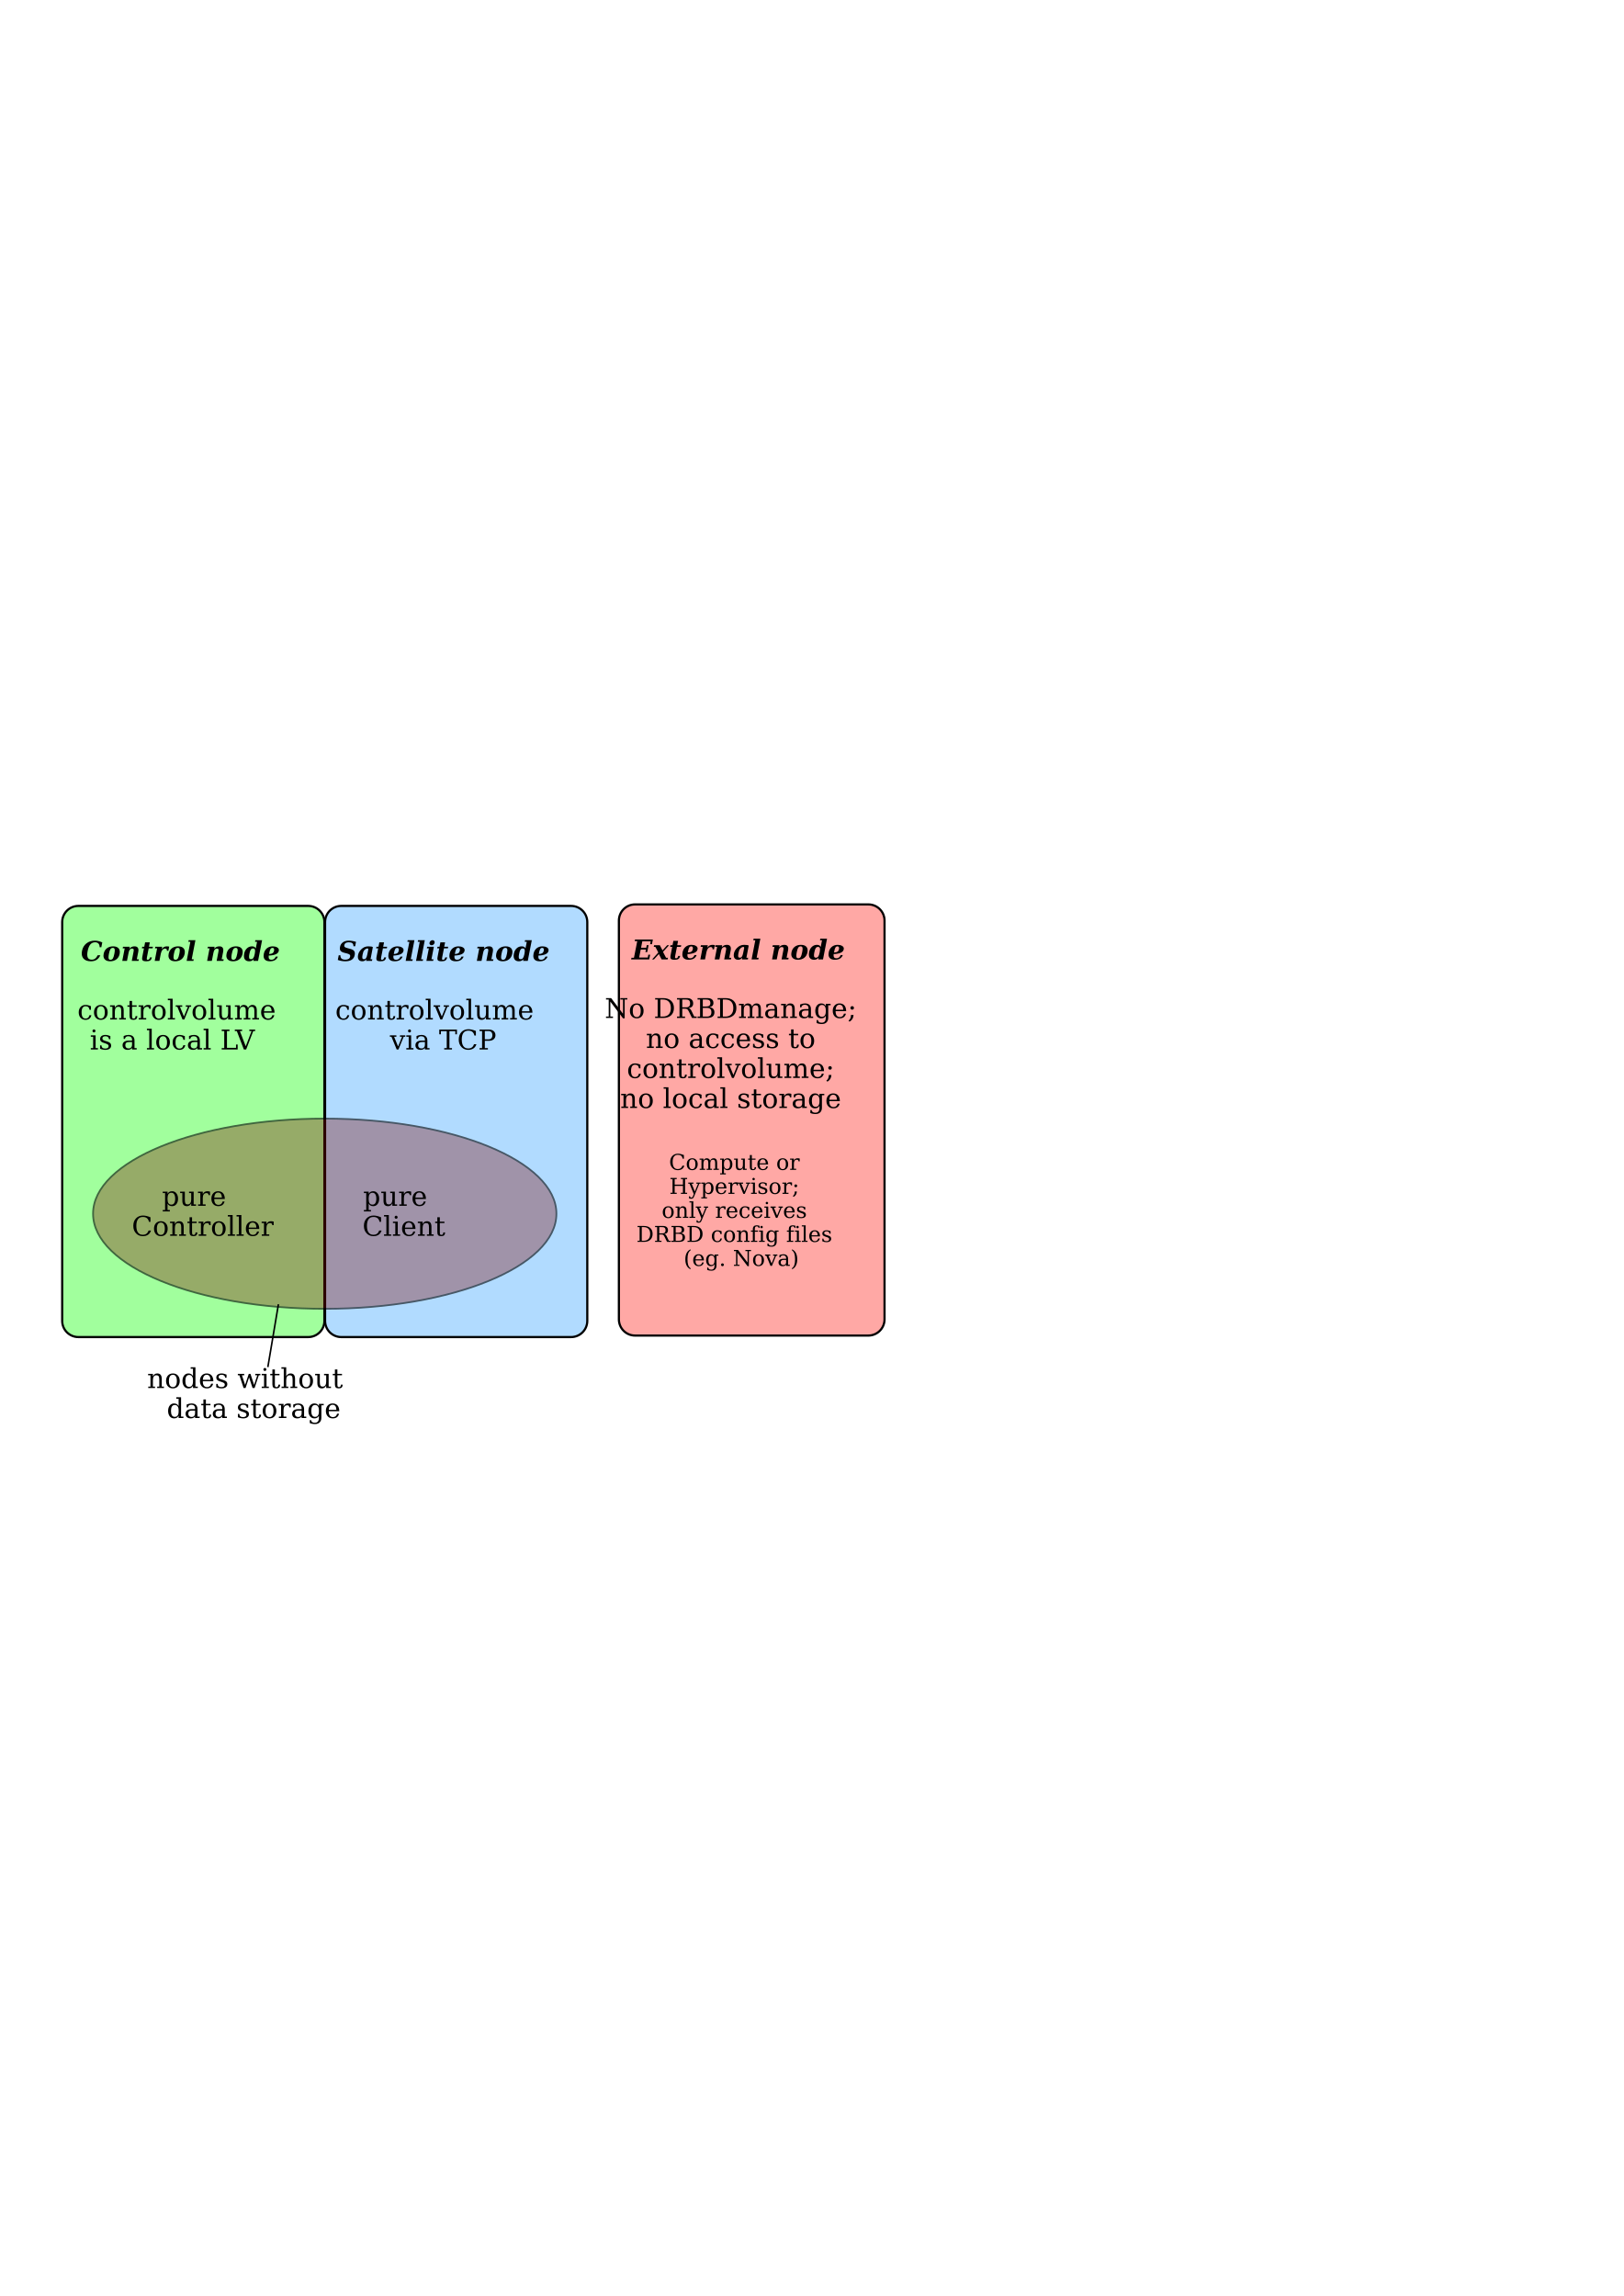
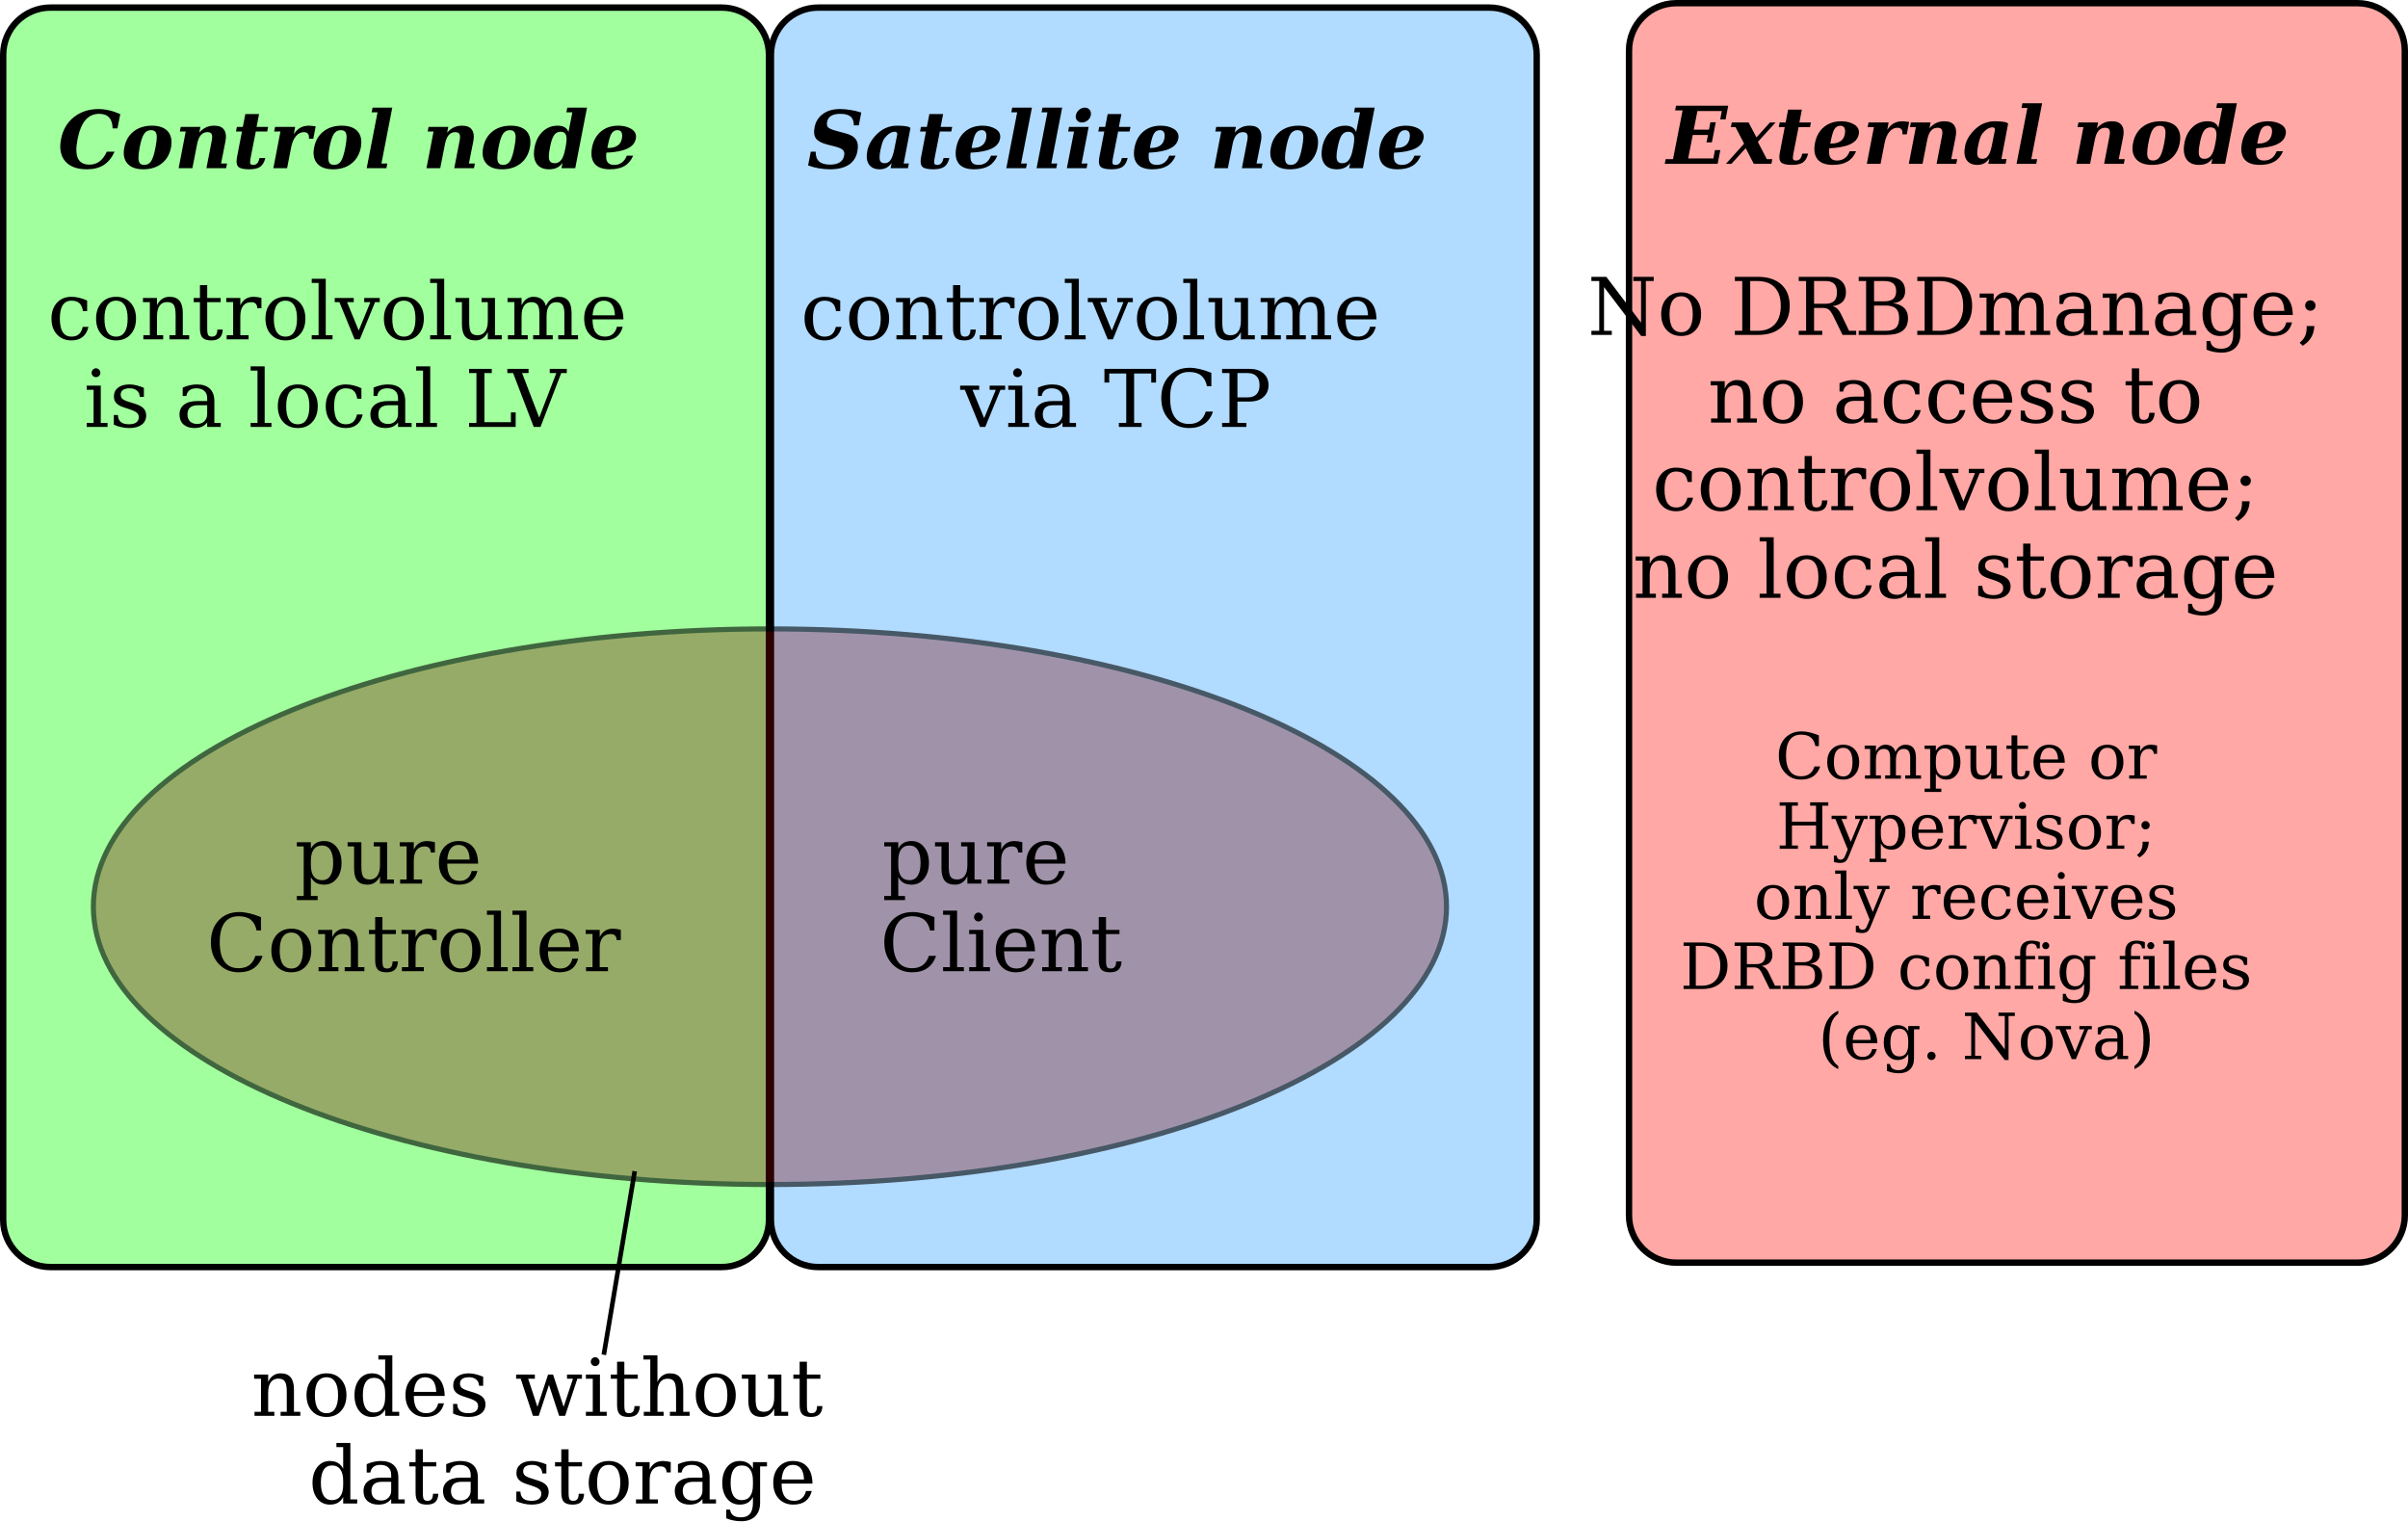
- <svg xmlns="http://www.w3.org/2000/svg" version="1.1" id="svg2" viewBox="0 0 744.094 1052.362" height="297mm" width="210mm">
+ <svg xmlns="http://www.w3.org/2000/svg" version="1.1" id="svg2" viewBox="0 0 377.855 238.68" height="67.361mm" width="106.639mm">
  <defs id="defs4" />
-   <rect style="opacity:1;fill:#85ff80;fill-opacity:0.769;stroke:#000000;stroke-width:1;stroke-linecap:round;stroke-linejoin:round;stroke-miterlimit:4;stroke-dasharray:none;stroke-dashoffset:0;stroke-opacity:1" id="rect4193" width="120.164" height="197.614" x="28.501" y="415.224" ry="7.42" />
-   <rect style="opacity:1;fill:#ff8e8a;fill-opacity:0.769;stroke:#000000;stroke-width:1;stroke-linecap:round;stroke-linejoin:round;stroke-miterlimit:4;stroke-dasharray:none;stroke-dashoffset:0;stroke-opacity:1" id="rect4193-1" width="121.736" height="197.612" x="283.62" y="414.535" ry="7.42" />
-   <rect style="opacity:1;fill:#9ad0ff;fill-opacity:0.769;stroke:#000000;stroke-width:1;stroke-linecap:round;stroke-linejoin:round;stroke-miterlimit:4;stroke-dasharray:none;stroke-dashoffset:0;stroke-opacity:1;image-rendering:auto" id="rect4193-7" width="120.164" height="197.614" x="148.973" y="415.224" ry="7.42" />
-   <text xml:space="preserve" style="font-style:normal;font-variant:normal;font-weight:normal;font-stretch:normal;font-size:15px;line-height:130%;font-family:FoundrySterling-Demi;-inkscape-font-specification:'FoundrySterling-Demi, Normal';text-align:center;letter-spacing:0px;word-spacing:0px;writing-mode:lr-tb;text-anchor:middle;fill:#000000;fill-opacity:1;stroke:none;stroke-width:1px;stroke-linecap:butt;stroke-linejoin:miter;stroke-opacity:1" x="209.589" y="426.414" id="text4216">
-     <tspan id="tspan4218" x="209.589" y="426.414" />
-     <tspan x="209.589" y="445.914" id="tspan4263" />
-     <tspan x="209.589" y="465.414" id="tspan4243" />
-     <tspan x="209.589" y="484.914" id="tspan4253" />
-     <tspan x="209.589" y="504.414" id="tspan4247" />
+   <rect style="opacity:1;fill:#85ff80;fill-opacity:0.769;stroke:#000000;stroke-width:1;stroke-linecap:round;stroke-linejoin:round;stroke-miterlimit:4;stroke-dasharray:none;stroke-dashoffset:0;stroke-opacity:1" id="rect4193" width="120.164" height="197.614" x="0.5" y="1.189" ry="7.42" />
+   <rect style="opacity:1;fill:#ff8e8a;fill-opacity:0.769;stroke:#000000;stroke-width:1;stroke-linecap:round;stroke-linejoin:round;stroke-miterlimit:4;stroke-dasharray:none;stroke-dashoffset:0;stroke-opacity:1" id="rect4193-1" width="121.736" height="197.612" x="255.619" y="0.5" ry="7.42" />
+   <rect style="opacity:1;fill:#9ad0ff;fill-opacity:0.769;stroke:#000000;stroke-width:1;stroke-linecap:round;stroke-linejoin:round;stroke-miterlimit:4;stroke-dasharray:none;stroke-dashoffset:0;stroke-opacity:1;image-rendering:auto" id="rect4193-7" width="120.164" height="197.614" x="120.972" y="1.189" ry="7.42" />
+   <text xml:space="preserve" style="font-style:normal;font-variant:normal;font-weight:normal;font-stretch:normal;font-size:15px;line-height:130%;font-family:FoundrySterling-Demi;-inkscape-font-specification:'FoundrySterling-Demi, Normal';text-align:center;letter-spacing:0px;word-spacing:0px;writing-mode:lr-tb;text-anchor:middle;fill:#000000;fill-opacity:1;stroke:none;stroke-width:1px;stroke-linecap:butt;stroke-linejoin:miter;stroke-opacity:1" x="181.588" y="12.379" id="text4216">
+     <tspan id="tspan4218" x="181.588" y="12.379" />
+     <tspan x="181.588" y="31.879" id="tspan4263" />
+     <tspan x="181.588" y="51.379" id="tspan4243" />
+     <tspan x="181.588" y="70.879" id="tspan4253" />
+     <tspan x="181.588" y="90.379" id="tspan4247" />
  </text>
-   <text xml:space="preserve" style="font-style:normal;font-variant:normal;font-weight:normal;font-stretch:normal;font-size:12.5px;line-height:110%;font-family:'DejaVu Serif';-inkscape-font-specification:'DejaVu Serif, Normal';text-align:center;letter-spacing:0px;word-spacing:0px;writing-mode:lr-tb;text-anchor:middle;fill:#000000;fill-opacity:1;stroke:none;stroke-width:1px;stroke-linecap:butt;stroke-linejoin:miter;stroke-opacity:1" x="88.894" y="439.773" id="text4216-1">
-     <tspan id="tspan4218-0" x="88.894" y="439.773" />
-     <tspan x="88.894" y="453.523" id="tspan4255" />
-     <tspan x="88.894" y="467.273" id="tspan4233"> controlvolume</tspan>
-     <tspan x="88.894" y="481.023" id="tspan4220-6">is a local LV</tspan>
-     <tspan x="88.894" y="494.773" id="tspan4251" />
-     <tspan x="88.894" y="508.523" id="tspan4249" />
+   <text xml:space="preserve" style="font-style:normal;font-variant:normal;font-weight:normal;font-stretch:normal;font-size:12.5px;line-height:110%;font-family:'DejaVu Serif';-inkscape-font-specification:'DejaVu Serif, Normal';text-align:center;letter-spacing:0px;word-spacing:0px;writing-mode:lr-tb;text-anchor:middle;fill:#000000;fill-opacity:1;stroke:none;stroke-width:1px;stroke-linecap:butt;stroke-linejoin:miter;stroke-opacity:1" x="60.893" y="25.738" id="text4216-1">
+     <tspan id="tspan4218-0" x="60.893" y="25.738" />
+     <tspan x="60.893" y="39.488" id="tspan4255" />
+     <tspan x="60.893" y="53.238" id="tspan4233"> controlvolume</tspan>
+     <tspan x="60.893" y="66.988" id="tspan4220-6">is a local LV</tspan>
+     <tspan x="60.893" y="80.738" id="tspan4251" />
+     <tspan x="60.893" y="94.488" id="tspan4249" />
  </text>
-   <ellipse style="opacity:0.6;fill:#800600;fill-opacity:0.561;stroke:#000000;stroke-width:0.8;stroke-linecap:round;stroke-linejoin:round;stroke-miterlimit:4;stroke-dasharray:none;stroke-dashoffset:0;stroke-opacity:1" id="path4174-0" cx="148.819" cy="556.299" rx="106.165" ry="43.587" />
-   <text xml:space="preserve" style="font-style:normal;font-variant:normal;font-weight:normal;font-stretch:normal;font-size:18px;line-height:130%;font-family:FoundrySterling-Demi;-inkscape-font-specification:FoundrySterling-Demi;text-align:justify;letter-spacing:0px;word-spacing:0px;writing-mode:lr-tb;text-anchor:start;fill:#000000;fill-opacity:1;stroke:none;stroke-width:1px;stroke-linecap:butt;stroke-linejoin:miter;stroke-opacity:1" x="225.714" y="593.791" id="text4257">
-     <tspan id="tspan4259" x="225.714" y="593.791" />
-     <tspan x="225.714" y="617.191" id="tspan4261" />
+   <ellipse style="opacity:0.6;fill:#800600;fill-opacity:0.561;stroke:#000000;stroke-width:0.8;stroke-linecap:round;stroke-linejoin:round;stroke-miterlimit:4;stroke-dasharray:none;stroke-dashoffset:0;stroke-opacity:1" id="path4174-0" cx="120.818" cy="142.264" rx="106.165" ry="43.587" />
+   <text xml:space="preserve" style="font-style:normal;font-variant:normal;font-weight:normal;font-stretch:normal;font-size:18px;line-height:130%;font-family:FoundrySterling-Demi;-inkscape-font-specification:FoundrySterling-Demi;text-align:justify;letter-spacing:0px;word-spacing:0px;writing-mode:lr-tb;text-anchor:start;fill:#000000;fill-opacity:1;stroke:none;stroke-width:1px;stroke-linecap:butt;stroke-linejoin:miter;stroke-opacity:1" x="197.714" y="179.756" id="text4257">
+     <tspan id="tspan4259" x="197.714" y="179.756" />
+     <tspan x="197.714" y="203.156" id="tspan4261" />
  </text>
-   <text xml:space="preserve" style="font-style:normal;font-variant:normal;font-weight:normal;font-stretch:normal;font-size:18px;line-height:130%;font-family:FoundrySterling-Demi;-inkscape-font-specification:FoundrySterling-Demi;text-align:justify;letter-spacing:0px;word-spacing:0px;writing-mode:lr-tb;text-anchor:start;fill:#000000;fill-opacity:1;stroke:none;stroke-width:1px;stroke-linecap:butt;stroke-linejoin:miter;stroke-opacity:1" x="-47.857" y="516.648" id="text4267">
-     <tspan id="tspan4269" x="-47.857" y="516.648" />
+   <text xml:space="preserve" style="font-style:normal;font-variant:normal;font-weight:normal;font-stretch:normal;font-size:18px;line-height:130%;font-family:FoundrySterling-Demi;-inkscape-font-specification:FoundrySterling-Demi;text-align:justify;letter-spacing:0px;word-spacing:0px;writing-mode:lr-tb;text-anchor:start;fill:#000000;fill-opacity:1;stroke:none;stroke-width:1px;stroke-linecap:butt;stroke-linejoin:miter;stroke-opacity:1" x="-75.858" y="102.613" id="text4267">
+     <tspan id="tspan4269" x="-75.858" y="102.613" />
  </text>
-   <text xml:space="preserve" style="font-style:normal;font-variant:normal;font-weight:normal;font-stretch:normal;font-size:12.5px;line-height:110%;font-family:'DejaVu Serif';-inkscape-font-specification:'DejaVu Serif, Normal';text-align:center;letter-spacing:0px;word-spacing:0px;writing-mode:lr-tb;text-anchor:middle;fill:#000000;fill-opacity:1;stroke:none;stroke-width:1px;stroke-linecap:butt;stroke-linejoin:miter;stroke-opacity:1" x="88.651" y="440.423" id="text4271">
-     <tspan id="tspan4273" x="88.651" y="440.423" style="font-style:italic;font-variant:normal;font-weight:bold;font-stretch:normal;font-size:12.5px;line-height:110%;font-family:'DejaVu Serif';-inkscape-font-specification:'DejaVu Serif, Bold Italic';text-align:center;writing-mode:lr-tb;text-anchor:middle">Control node</tspan>
+   <text xml:space="preserve" style="font-style:normal;font-variant:normal;font-weight:normal;font-stretch:normal;font-size:12.5px;line-height:110%;font-family:'DejaVu Serif';-inkscape-font-specification:'DejaVu Serif, Normal';text-align:center;letter-spacing:0px;word-spacing:0px;writing-mode:lr-tb;text-anchor:middle;fill:#000000;fill-opacity:1;stroke:none;stroke-width:1px;stroke-linecap:butt;stroke-linejoin:miter;stroke-opacity:1" x="60.65" y="26.388" id="text4271">
+     <tspan id="tspan4273" x="60.65" y="26.388" style="font-style:italic;font-variant:normal;font-weight:bold;font-stretch:normal;font-size:12.5px;line-height:110%;font-family:'DejaVu Serif';-inkscape-font-specification:'DejaVu Serif, Bold Italic';text-align:center;writing-mode:lr-tb;text-anchor:middle">Control node</tspan>
  </text>
-   <text xml:space="preserve" style="font-style:normal;font-variant:normal;font-weight:normal;font-stretch:normal;font-size:12.5px;line-height:110%;font-family:'DejaVu Serif';-inkscape-font-specification:'DejaVu Serif, Normal';text-align:center;letter-spacing:0px;word-spacing:0px;writing-mode:lr-tb;text-anchor:middle;fill:#000000;fill-opacity:1;stroke:none;stroke-width:1px;stroke-linecap:butt;stroke-linejoin:miter;stroke-opacity:1" x="209.055" y="439.773" id="text4285">
-     <tspan x="209.055" y="439.773" id="tspan4214" />
-     <tspan x="209.055" y="453.523" id="tspan4237" />
-     <tspan x="209.055" y="467.273" id="tspan4231">controlvolume</tspan>
-     <tspan x="209.055" y="481.023" id="tspan4289">via TCP</tspan>
+   <text xml:space="preserve" style="font-style:normal;font-variant:normal;font-weight:normal;font-stretch:normal;font-size:12.5px;line-height:110%;font-family:'DejaVu Serif';-inkscape-font-specification:'DejaVu Serif, Normal';text-align:center;letter-spacing:0px;word-spacing:0px;writing-mode:lr-tb;text-anchor:middle;fill:#000000;fill-opacity:1;stroke:none;stroke-width:1px;stroke-linecap:butt;stroke-linejoin:miter;stroke-opacity:1" x="181.054" y="25.738" id="text4285">
+     <tspan x="181.054" y="25.738" id="tspan4214" />
+     <tspan x="181.054" y="39.488" id="tspan4237" />
+     <tspan x="181.054" y="53.238" id="tspan4231">controlvolume</tspan>
+     <tspan x="181.054" y="66.988" id="tspan4289">via TCP</tspan>
  </text>
-   <text xml:space="preserve" style="font-style:normal;font-variant:normal;font-weight:normal;font-stretch:normal;font-size:12.5px;line-height:110%;font-family:'DejaVu Serif';-inkscape-font-specification:'DejaVu Serif, Normal';text-align:center;letter-spacing:0px;word-spacing:0px;writing-mode:lr-tb;text-anchor:middle;fill:#000000;fill-opacity:1;stroke:none;stroke-width:1px;stroke-linecap:butt;stroke-linejoin:miter;stroke-opacity:1" x="209.244" y="440.423" id="text4291">
-     <tspan id="tspan4293" x="209.244" y="440.423" style="font-style:italic;font-variant:normal;font-weight:bold;font-stretch:normal;font-size:12.5px;line-height:110%;font-family:'DejaVu Serif';-inkscape-font-specification:'DejaVu Serif, Bold Italic';text-align:center;writing-mode:lr-tb;text-anchor:middle">Satellite node</tspan>
+   <text xml:space="preserve" style="font-style:normal;font-variant:normal;font-weight:normal;font-stretch:normal;font-size:12.5px;line-height:110%;font-family:'DejaVu Serif';-inkscape-font-specification:'DejaVu Serif, Normal';text-align:center;letter-spacing:0px;word-spacing:0px;writing-mode:lr-tb;text-anchor:middle;fill:#000000;fill-opacity:1;stroke:none;stroke-width:1px;stroke-linecap:butt;stroke-linejoin:miter;stroke-opacity:1" x="181.244" y="26.388" id="text4291">
+     <tspan id="tspan4293" x="181.244" y="26.388" style="font-style:italic;font-variant:normal;font-weight:bold;font-stretch:normal;font-size:12.5px;line-height:110%;font-family:'DejaVu Serif';-inkscape-font-specification:'DejaVu Serif, Bold Italic';text-align:center;writing-mode:lr-tb;text-anchor:middle">Satellite node</tspan>
  </text>
-   <text xml:space="preserve" style="font-style:normal;font-variant:normal;font-weight:normal;font-stretch:normal;font-size:12.5px;line-height:110%;font-family:'DejaVu Serif';-inkscape-font-specification:'DejaVu Serif, Normal';text-align:center;letter-spacing:0px;word-spacing:0px;writing-mode:lr-tb;text-anchor:middle;fill:#000000;fill-opacity:1;stroke:none;stroke-width:1px;stroke-linecap:butt;stroke-linejoin:miter;stroke-opacity:1" x="122.223" y="636.187" id="text4299">
-     <tspan id="tspan4444" x="122.223" y="636.187">nodes without</tspan>
-     <tspan id="tspan4446" x="122.223" y="649.937">data storage</tspan>
+   <text xml:space="preserve" style="font-style:normal;font-variant:normal;font-weight:normal;font-stretch:normal;font-size:12.5px;line-height:110%;font-family:'DejaVu Serif';-inkscape-font-specification:'DejaVu Serif, Normal';text-align:center;letter-spacing:0px;word-spacing:0px;writing-mode:lr-tb;text-anchor:middle;fill:#000000;fill-opacity:1;stroke:none;stroke-width:1px;stroke-linecap:butt;stroke-linejoin:miter;stroke-opacity:1" x="94.222" y="222.152" id="text4299">
+     <tspan id="tspan4444" x="94.222" y="222.152">nodes without</tspan>
+     <tspan id="tspan4446" x="94.222" y="235.902">data storage</tspan>
  </text>
-   <path style="fill:none;fill-rule:evenodd;stroke:#000000;stroke-width:0.725px;stroke-linecap:butt;stroke-linejoin:miter;stroke-opacity:1" d="m 122.748,626.602 4.85,-28.805" id="path4307" />
-   <text xml:space="preserve" style="font-style:normal;font-variant:normal;font-weight:normal;font-stretch:normal;font-size:12.5px;line-height:110%;font-family:'DejaVu Serif';-inkscape-font-specification:'DejaVu Serif, Normal';text-align:center;letter-spacing:0px;word-spacing:0px;writing-mode:lr-tb;text-anchor:middle;fill:#000000;fill-opacity:1;stroke:none;stroke-width:1px;stroke-linecap:butt;stroke-linejoin:miter;stroke-opacity:1" x="98.865" y="552.668" id="text4309">
-     <tspan id="tspan4311" x="98.865" y="552.668">pure</tspan>
-     <tspan x="98.865" y="566.418" id="tspan4313">Controller</tspan>
+   <path style="fill:none;fill-rule:evenodd;stroke:#000000;stroke-width:0.725px;stroke-linecap:butt;stroke-linejoin:miter;stroke-opacity:1" d="m 94.748,212.567 4.85,-28.805" id="path4307" />
+   <text xml:space="preserve" style="font-style:normal;font-variant:normal;font-weight:normal;font-stretch:normal;font-size:12.5px;line-height:110%;font-family:'DejaVu Serif';-inkscape-font-specification:'DejaVu Serif, Normal';text-align:center;letter-spacing:0px;word-spacing:0px;writing-mode:lr-tb;text-anchor:middle;fill:#000000;fill-opacity:1;stroke:none;stroke-width:1px;stroke-linecap:butt;stroke-linejoin:miter;stroke-opacity:1" x="70.864" y="138.633" id="text4309">
+     <tspan id="tspan4311" x="70.864" y="138.633">pure</tspan>
+     <tspan x="70.864" y="152.383" id="tspan4313">Controller</tspan>
  </text>
-   <text xml:space="preserve" style="font-style:normal;font-variant:normal;font-weight:normal;font-stretch:normal;font-size:12.5px;line-height:110%;font-family:'DejaVu Serif';-inkscape-font-specification:'DejaVu Serif, Normal';text-align:center;letter-spacing:0px;word-spacing:0px;writing-mode:lr-tb;text-anchor:middle;fill:#000000;fill-opacity:1;stroke:none;stroke-width:1px;stroke-linecap:butt;stroke-linejoin:miter;stroke-opacity:1" x="191.04" y="552.668" id="text4315">
-     <tspan id="tspan4317" x="191.04" y="552.668">pure</tspan>
-     <tspan x="191.04" y="566.418" id="tspan4319">Client</tspan>
+   <text xml:space="preserve" style="font-style:normal;font-variant:normal;font-weight:normal;font-stretch:normal;font-size:12.5px;line-height:110%;font-family:'DejaVu Serif';-inkscape-font-specification:'DejaVu Serif, Normal';text-align:center;letter-spacing:0px;word-spacing:0px;writing-mode:lr-tb;text-anchor:middle;fill:#000000;fill-opacity:1;stroke:none;stroke-width:1px;stroke-linecap:butt;stroke-linejoin:miter;stroke-opacity:1" x="163.039" y="138.633" id="text4315">
+     <tspan id="tspan4317" x="163.039" y="138.633">pure</tspan>
+     <tspan x="163.039" y="152.383" id="tspan4319">Client</tspan>
  </text>
-   <text xml:space="preserve" style="font-style:normal;font-variant:normal;font-weight:normal;font-stretch:normal;font-size:12.5px;line-height:110%;font-family:'DejaVu Serif';-inkscape-font-specification:'DejaVu Serif, Normal';text-align:center;letter-spacing:0px;word-spacing:0px;writing-mode:lr-tb;text-anchor:middle;fill:#000000;fill-opacity:1;stroke:none;stroke-width:1px;stroke-linecap:butt;stroke-linejoin:miter;stroke-opacity:1" x="344.79" y="439.084" id="text4285-5">
-     <tspan id="tspan4356" x="344.79" y="439.084" />
-     <tspan x="344.79" y="452.834" id="tspan4244" />
-     <tspan x="344.79" y="466.584" id="tspan4246">No DRBDmanage;</tspan>
-     <tspan x="344.79" y="480.334" id="tspan4189">no access to</tspan>
-     <tspan id="tspan4358" x="344.79" y="494.084">controlvolume;</tspan>
-     <tspan id="tspan4362" x="344.79" y="507.834">no local storage</tspan>
-     <tspan id="tspan4364" x="344.79" y="521.584" />
+   <text xml:space="preserve" style="font-style:normal;font-variant:normal;font-weight:normal;font-stretch:normal;font-size:12.5px;line-height:110%;font-family:'DejaVu Serif';-inkscape-font-specification:'DejaVu Serif, Normal';text-align:center;letter-spacing:0px;word-spacing:0px;writing-mode:lr-tb;text-anchor:middle;fill:#000000;fill-opacity:1;stroke:none;stroke-width:1px;stroke-linecap:butt;stroke-linejoin:miter;stroke-opacity:1" x="316.789" y="25.049" id="text4285-5">
+     <tspan id="tspan4356" x="316.789" y="25.049" />
+     <tspan x="316.789" y="38.799" id="tspan4244" />
+     <tspan x="316.789" y="52.549" id="tspan4246">No DRBDmanage;</tspan>
+     <tspan x="316.789" y="66.299" id="tspan4189">no access to</tspan>
+     <tspan id="tspan4358" x="316.789" y="80.049">controlvolume;</tspan>
+     <tspan id="tspan4362" x="316.789" y="93.799">no local storage</tspan>
+     <tspan id="tspan4364" x="316.789" y="107.549" />
  </text>
-   <text xml:space="preserve" style="font-style:italic;font-variant:normal;font-weight:bold;font-stretch:normal;font-size:12.5px;line-height:110%;font-family:'DejaVu Serif';-inkscape-font-specification:'DejaVu Serif, Bold Italic';text-align:center;letter-spacing:0px;word-spacing:0px;writing-mode:lr-tb;text-anchor:middle;fill:#000000;fill-opacity:1;stroke:none;stroke-width:1px;stroke-linecap:butt;stroke-linejoin:miter;stroke-opacity:1" x="344.906" y="439.733" id="text4291-0">
-     <tspan id="tspan4402" x="344.906" y="439.733">External node</tspan>
+   <text xml:space="preserve" style="font-style:italic;font-variant:normal;font-weight:bold;font-stretch:normal;font-size:12.5px;line-height:110%;font-family:'DejaVu Serif';-inkscape-font-specification:'DejaVu Serif, Bold Italic';text-align:center;letter-spacing:0px;word-spacing:0px;writing-mode:lr-tb;text-anchor:middle;fill:#000000;fill-opacity:1;stroke:none;stroke-width:1px;stroke-linecap:butt;stroke-linejoin:miter;stroke-opacity:1" x="316.905" y="25.698" id="text4291-0">
+     <tspan id="tspan4402" x="316.905" y="25.698">External node</tspan>
  </text>
-   <text xml:space="preserve" style="font-style:normal;font-variant:normal;font-weight:normal;font-stretch:normal;font-size:10px;line-height:110%;font-family:'DejaVu Serif';-inkscape-font-specification:'DejaVu Serif, Normal';text-align:center;letter-spacing:0px;word-spacing:0px;writing-mode:lr-tb;text-anchor:middle;fill:#000000;fill-opacity:1;stroke:none;stroke-width:1px;stroke-linecap:butt;stroke-linejoin:miter;stroke-opacity:1" x="344.471" y="536.21" id="text4285-5-3">
-     <tspan id="tspan4434" x="344.471" y="536.21">Compute or</tspan>
-     <tspan x="344.471" y="547.21" id="tspan4191">Hypervisor;</tspan>
-     <tspan x="344.471" y="558.21" id="tspan4456">only receives</tspan>
-     <tspan x="344.471" y="569.21" id="tspan4204">DRBD config files</tspan>
-     <tspan x="344.471" y="580.21" id="tspan4208">(eg. Nova)</tspan>
+   <text xml:space="preserve" style="font-style:normal;font-variant:normal;font-weight:normal;font-stretch:normal;font-size:10px;line-height:110%;font-family:'DejaVu Serif';-inkscape-font-specification:'DejaVu Serif, Normal';text-align:center;letter-spacing:0px;word-spacing:0px;writing-mode:lr-tb;text-anchor:middle;fill:#000000;fill-opacity:1;stroke:none;stroke-width:1px;stroke-linecap:butt;stroke-linejoin:miter;stroke-opacity:1" x="316.47" y="122.175" id="text4285-5-3">
+     <tspan id="tspan4434" x="316.47" y="122.175">Compute or</tspan>
+     <tspan x="316.47" y="133.175" id="tspan4191">Hypervisor;</tspan>
+     <tspan x="316.47" y="144.175" id="tspan4456">only receives</tspan>
+     <tspan x="316.47" y="155.175" id="tspan4204">DRBD config files</tspan>
+     <tspan x="316.47" y="166.175" id="tspan4208">(eg. Nova)</tspan>
  </text>
-   <text xml:space="preserve" style="font-style:normal;font-variant:normal;font-weight:normal;font-stretch:normal;font-size:12.5px;line-height:110%;font-family:'DejaVu Serif';-inkscape-font-specification:'DejaVu Serif, Normal';text-align:center;letter-spacing:0px;word-spacing:0px;writing-mode:lr-tb;text-anchor:middle;fill:#000000;fill-opacity:1;stroke:none;stroke-width:1px;stroke-linecap:butt;stroke-linejoin:miter;stroke-opacity:1" x="122.734" y="654.362" id="text4210">
-     <tspan id="tspan4212" x="122.734" y="654.362" />
+   <text xml:space="preserve" style="font-style:normal;font-variant:normal;font-weight:normal;font-stretch:normal;font-size:12.5px;line-height:110%;font-family:'DejaVu Serif';-inkscape-font-specification:'DejaVu Serif, Normal';text-align:center;letter-spacing:0px;word-spacing:0px;writing-mode:lr-tb;text-anchor:middle;fill:#000000;fill-opacity:1;stroke:none;stroke-width:1px;stroke-linecap:butt;stroke-linejoin:miter;stroke-opacity:1" x="94.733" y="240.327" id="text4210">
+     <tspan id="tspan4212" x="94.733" y="240.327" />
  </text>
-   <text xml:space="preserve" style="font-style:normal;font-variant:normal;font-weight:normal;font-stretch:normal;font-size:12.5px;line-height:110%;font-family:'DejaVu Serif';-inkscape-font-specification:'DejaVu Serif, Normal';text-align:center;letter-spacing:0px;word-spacing:0px;writing-mode:lr-tb;text-anchor:middle;fill:#000000;fill-opacity:1;stroke:none;stroke-width:1px;stroke-linecap:butt;stroke-linejoin:miter;stroke-opacity:1" x="100.005" y="471.525" id="text4221">
-     <tspan id="tspan4223" x="100.005" y="471.525" />
-     <tspan x="100.005" y="485.275" id="tspan4225" />
+   <text xml:space="preserve" style="font-style:normal;font-variant:normal;font-weight:normal;font-stretch:normal;font-size:12.5px;line-height:110%;font-family:'DejaVu Serif';-inkscape-font-specification:'DejaVu Serif, Normal';text-align:center;letter-spacing:0px;word-spacing:0px;writing-mode:lr-tb;text-anchor:middle;fill:#000000;fill-opacity:1;stroke:none;stroke-width:1px;stroke-linecap:butt;stroke-linejoin:miter;stroke-opacity:1" x="72.004" y="57.49" id="text4221">
+     <tspan id="tspan4223" x="72.004" y="57.49" />
+     <tspan x="72.004" y="71.24" id="tspan4225" />
  </text>
</svg>
